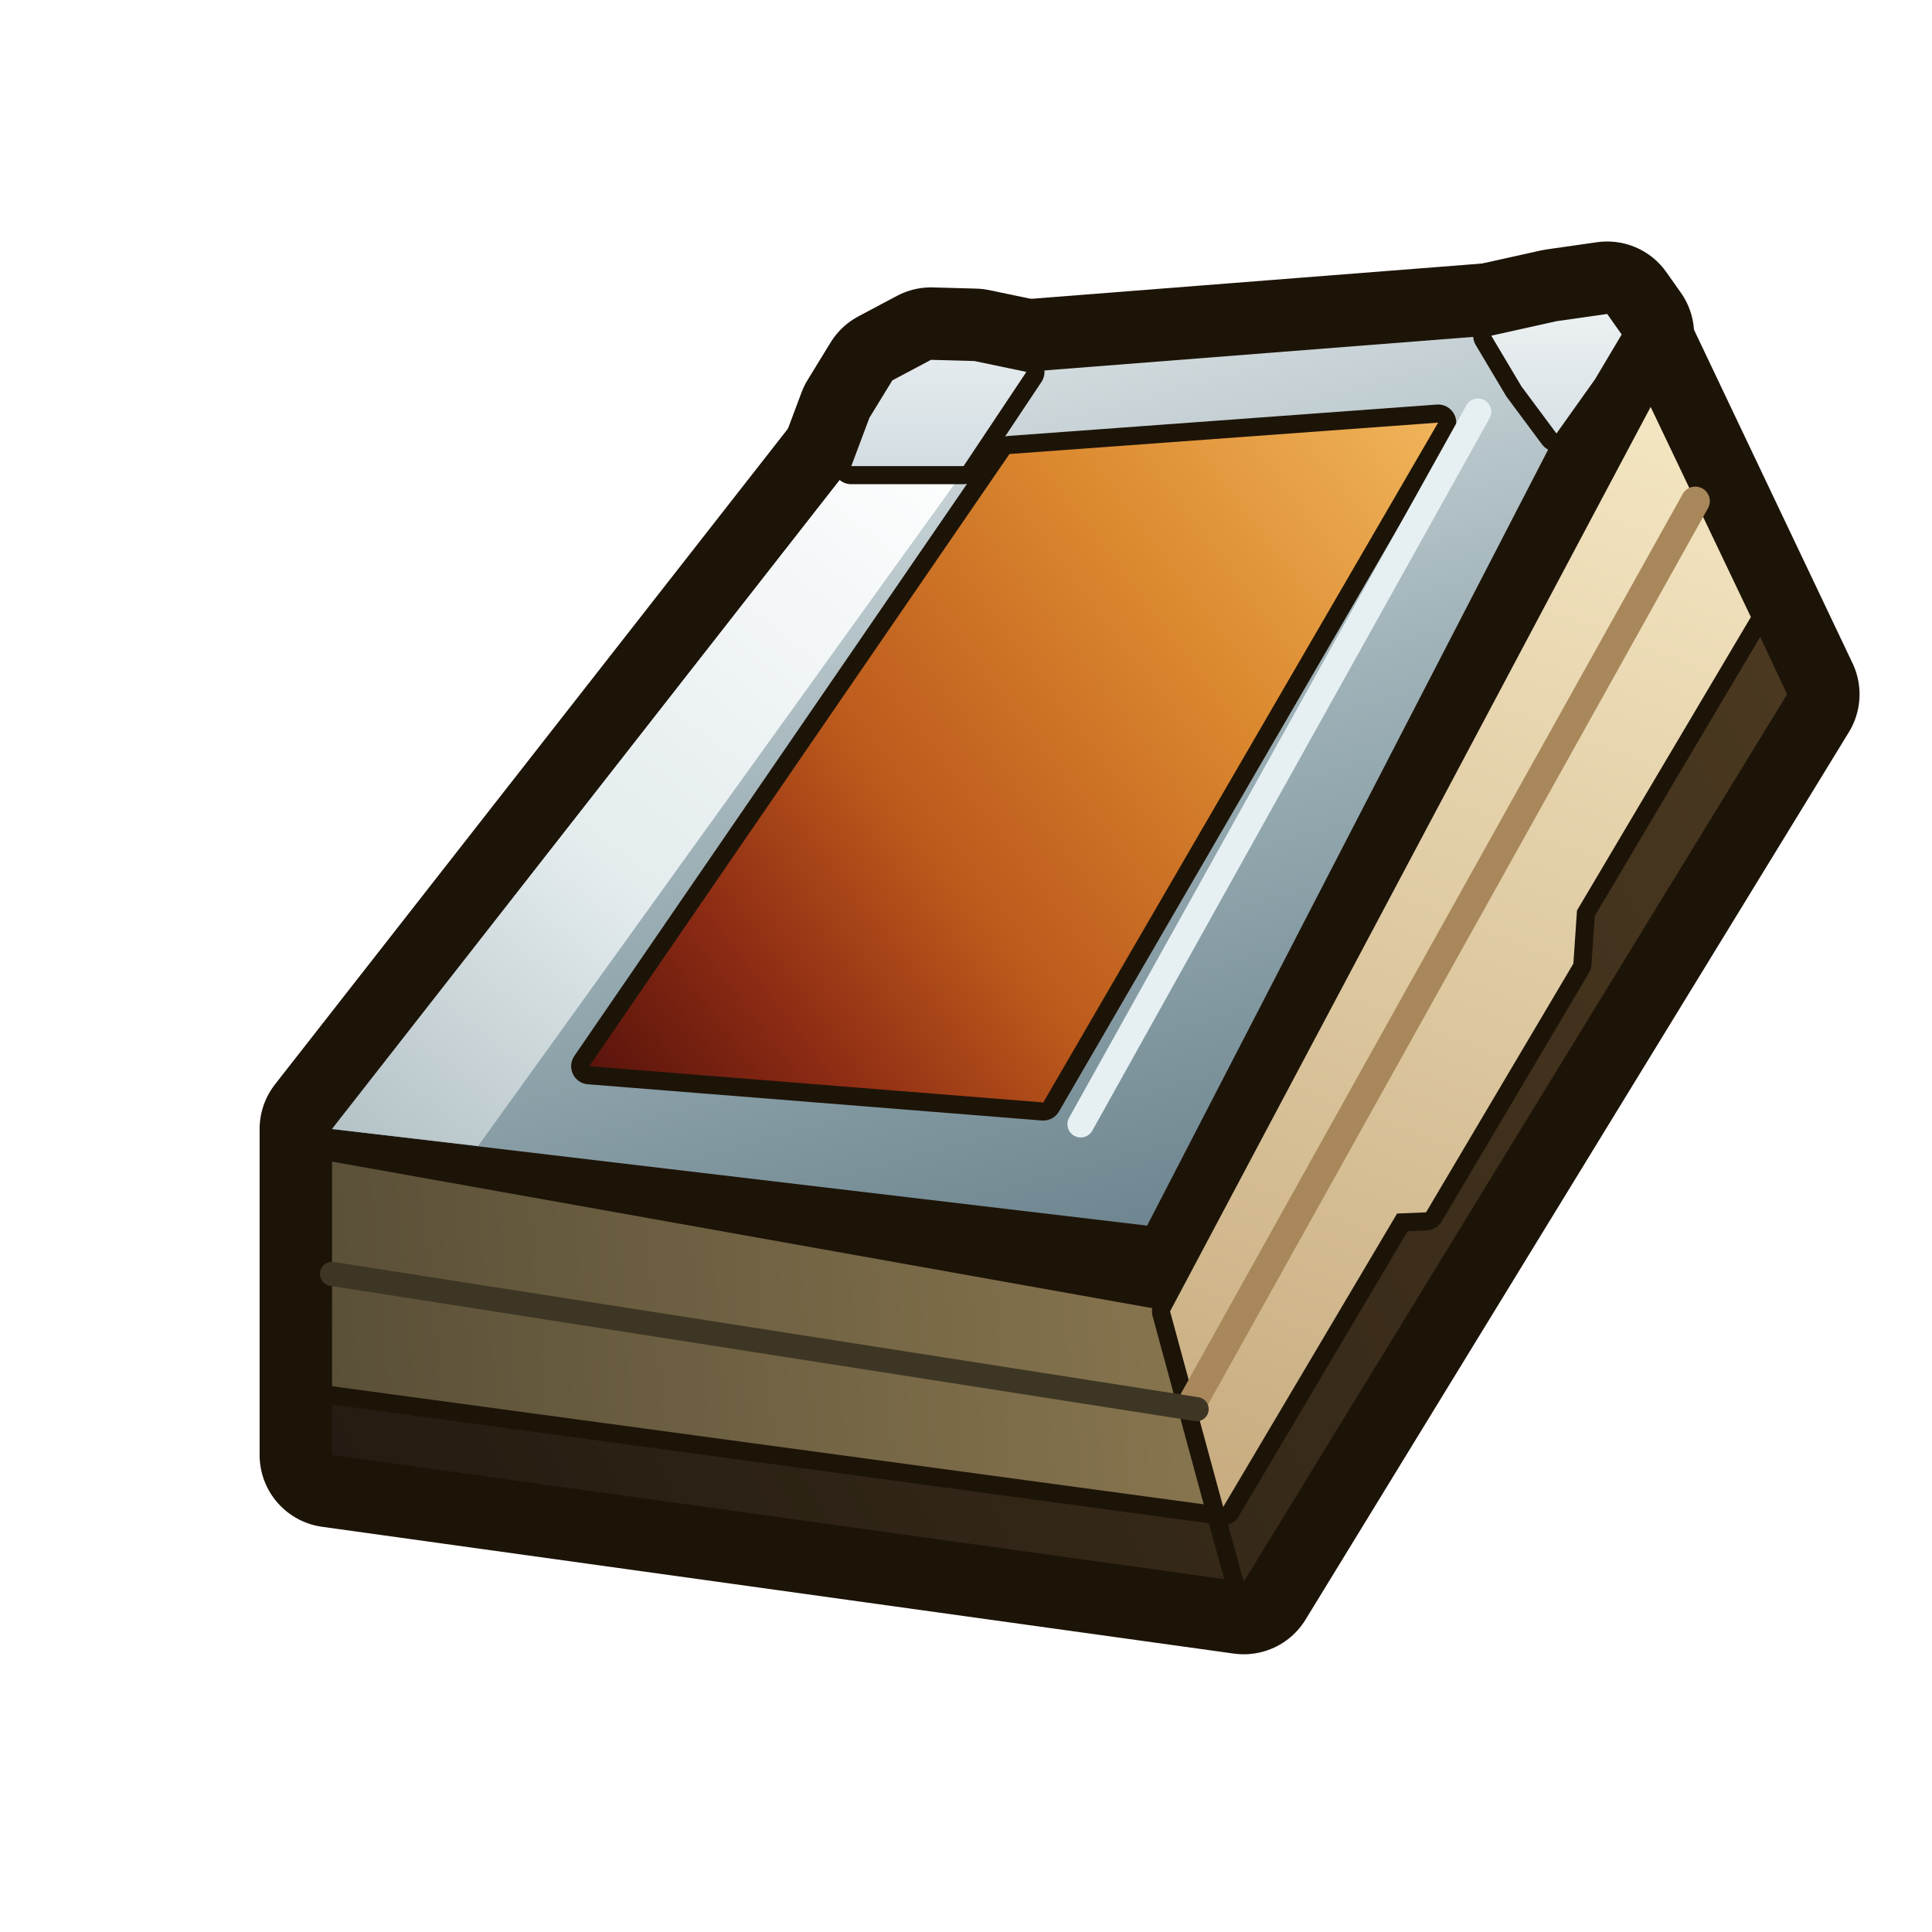
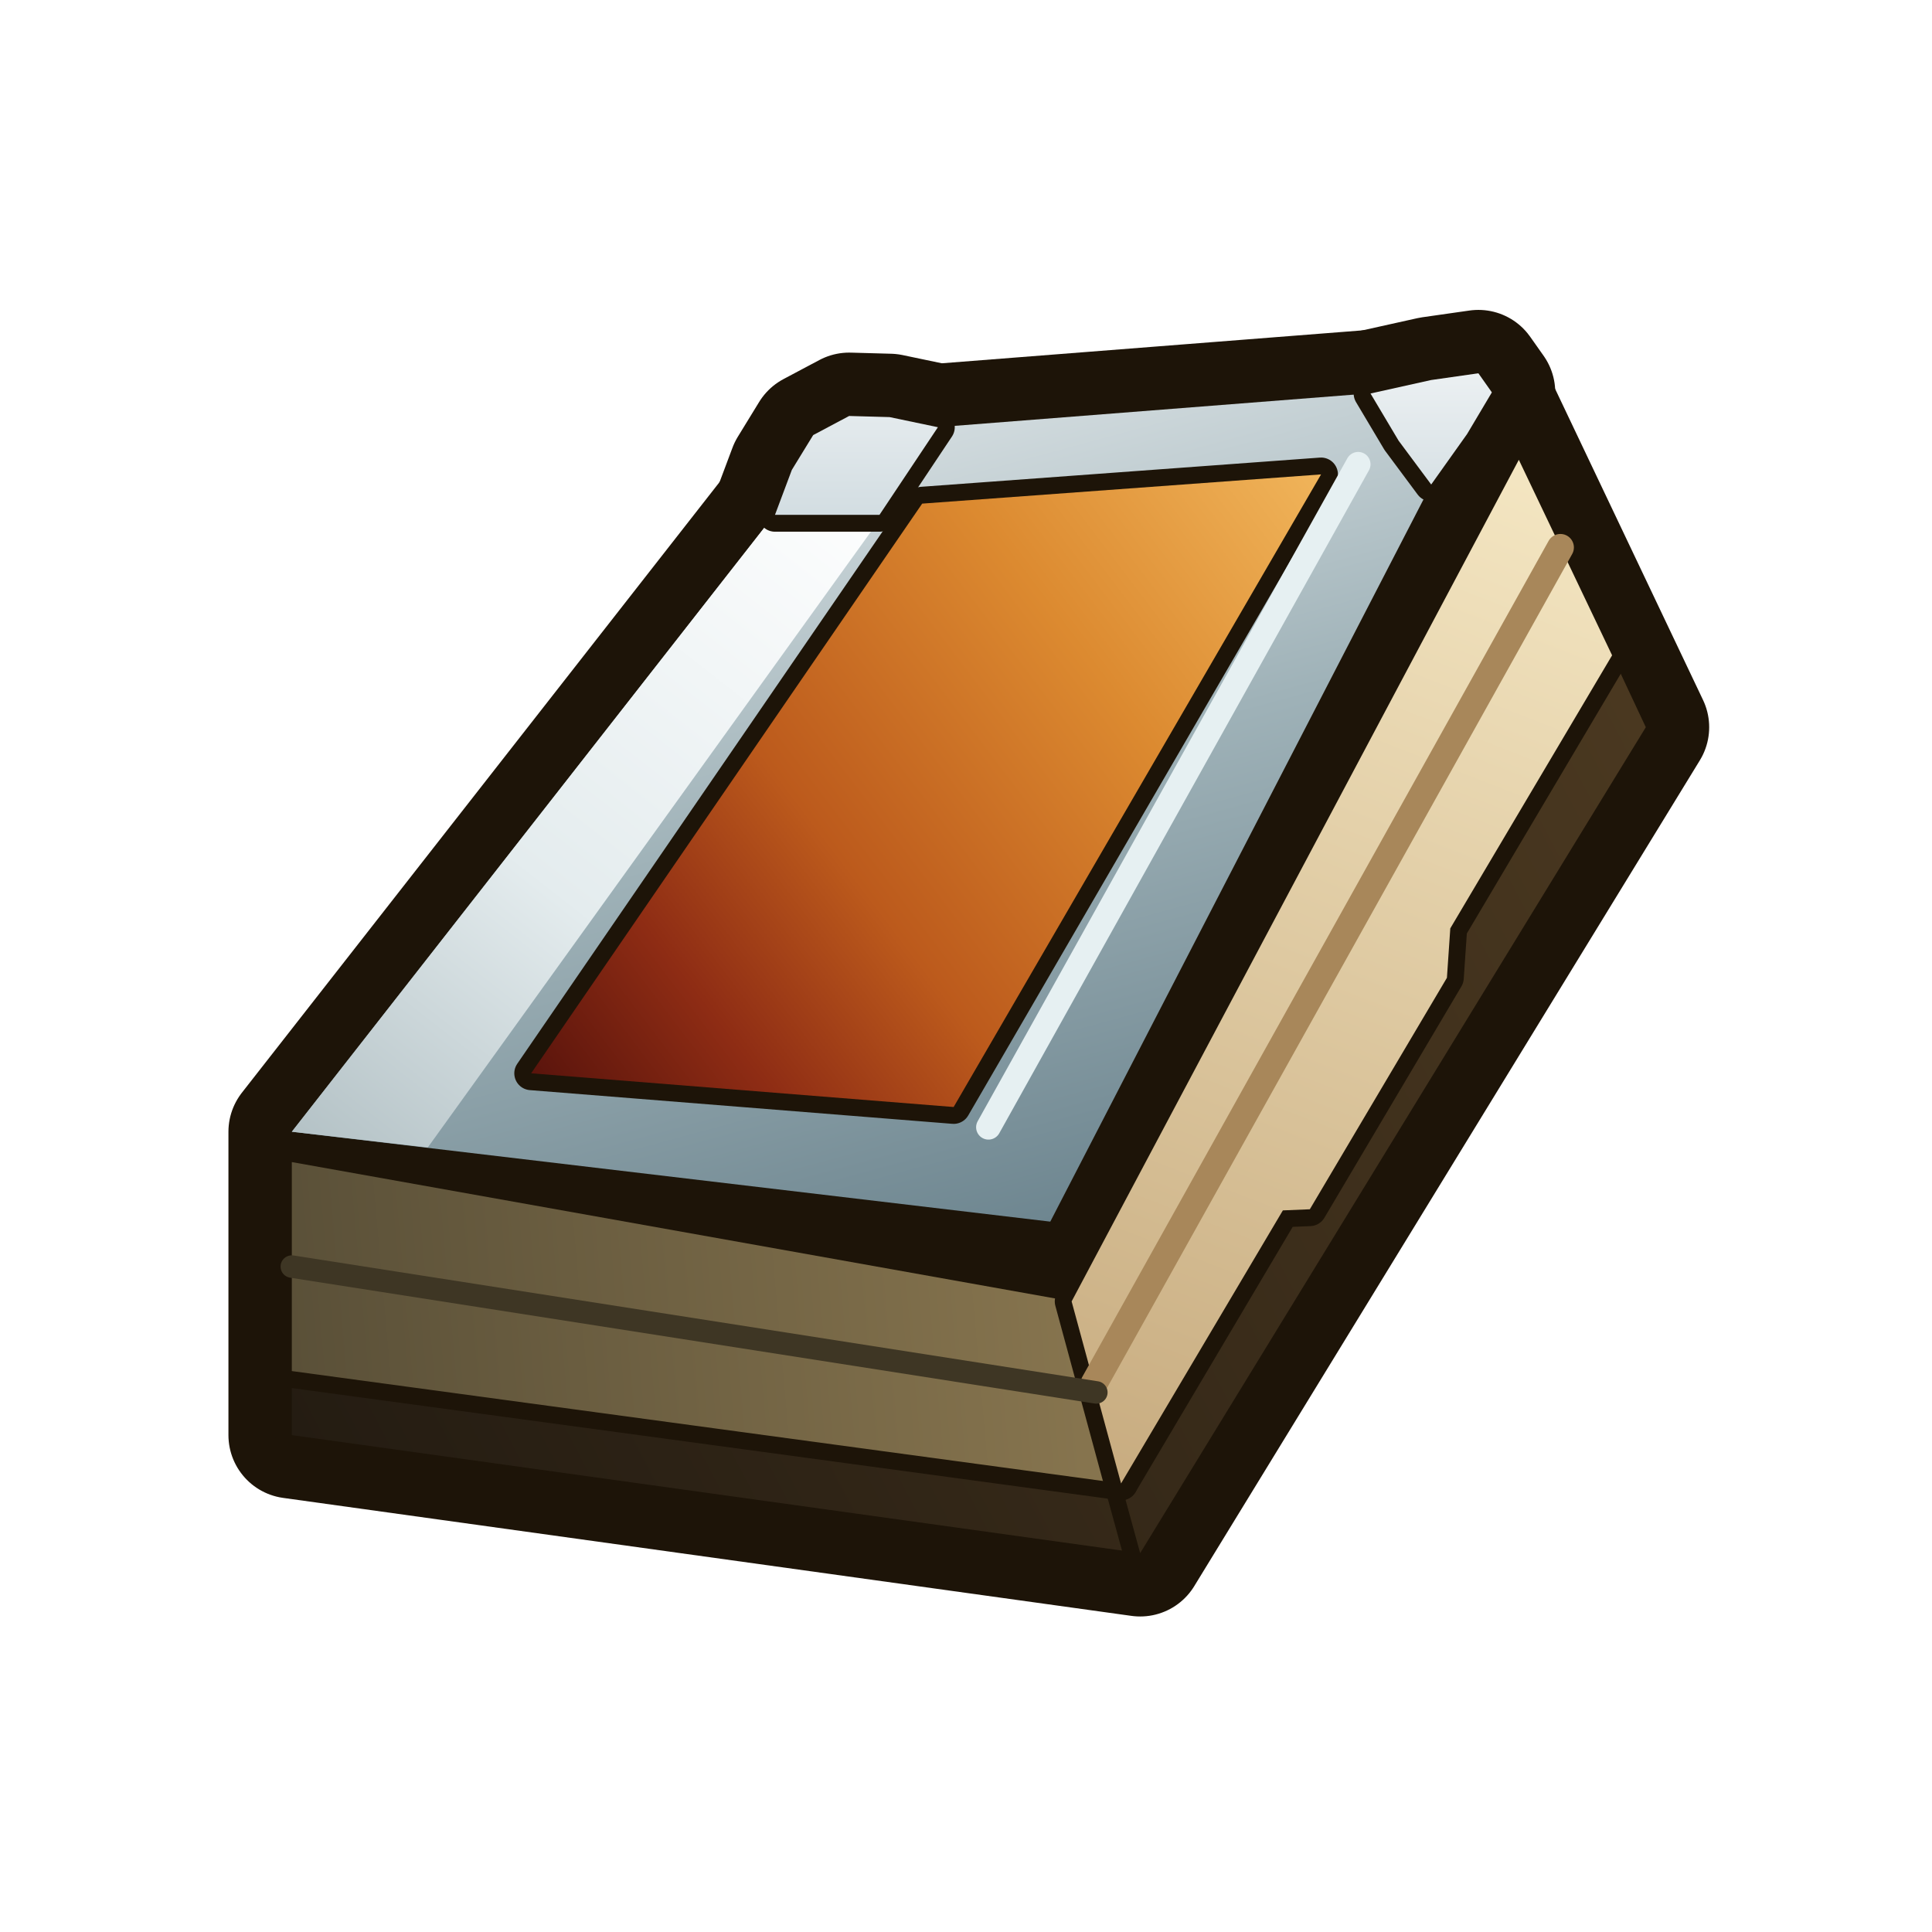
- <svg xmlns="http://www.w3.org/2000/svg" viewBox="0 0 16 16">
+ <svg xmlns="http://www.w3.org/2000/svg" viewBox="0.153 -0.722 17.194 17.194">
  <defs>
    <linearGradient id="skill-frame" gradientUnits="userSpaceOnUse" x1="7.6" y1="3.15" x2="9.5" y2="10.15">
      <stop offset="0" stop-color="#d4dde0" />
      <stop offset="0.45" stop-color="#9fb2b8" />
      <stop offset="1" stop-color="#6e8690" />
    </linearGradient>
    <linearGradient id="skill-rail" gradientUnits="userSpaceOnUse" x1="7.6" y1="3.15" x2="2.75" y2="9.35">
      <stop offset="0" stop-color="#ffffff" />
      <stop offset="0.6" stop-color="#e4ecee" />
      <stop offset="1" stop-color="#b4c2c6" />
    </linearGradient>
    <linearGradient id="skill-cap" gradientUnits="userSpaceOnUse" x1="0" y1="1.6" x2="0" y2="4.6">
      <stop offset="0" stop-color="#ffffff" />
      <stop offset="1" stop-color="#c4d2d8" />
    </linearGradient>
    <linearGradient id="skill-panel" gradientUnits="userSpaceOnUse" x1="11.91" y1="3.5" x2="4.88" y2="8.83">
      <stop offset="0" stop-color="#f0b45a" />
      <stop offset="0.3" stop-color="#dc8a30" />
      <stop offset="0.62" stop-color="#bc5a1c" />
      <stop offset="0.82" stop-color="#8e2c14" />
      <stop offset="1" stop-color="#5a140c" />
    </linearGradient>
    <linearGradient id="skill-fore" gradientUnits="userSpaceOnUse" x1="13.67" y1="3.37" x2="10.13" y2="12.48">
      <stop offset="0" stop-color="#f4e6c2" />
      <stop offset="1" stop-color="#c8ac80" />
    </linearGradient>
    <linearGradient id="skill-front" gradientUnits="userSpaceOnUse" x1="2.75" y1="11.48" x2="9.69" y2="10.86">
      <stop offset="0" stop-color="#5a5038" />
      <stop offset="1" stop-color="#86744e" />
    </linearGradient>
    <linearGradient id="skill-board" gradientUnits="userSpaceOnUse" x1="2.75" y1="12.05" x2="14.8" y2="5.75">
      <stop offset="0" stop-color="#241c12" />
      <stop offset="1" stop-color="#4a3820" />
    </linearGradient>
  </defs>
-   <path d="M7.6 3.15L13.35 2.7L14.8 5.75L10.3 13.1L2.75 12.05L2.75 9.35z" fill="#1d1408" stroke="#1d1408" stroke-width="1.2" stroke-linejoin="round" paint-order="stroke" />
-   <path d="M8.5 3.08L8.07 2.99L7.71 2.98L7.39 3.15L7.2 3.46L7.05 3.86L7.98 3.86z" fill="#1d1408" stroke="#1d1408" stroke-width="1.2" stroke-linejoin="round" paint-order="stroke" />
-   <path d="M12.35 2.78L12.89 2.66L13.31 2.6L13.43 2.77L13.21 3.14L12.89 3.59L12.6 3.2z" fill="#1d1408" stroke="#1d1408" stroke-width="1.2" stroke-linejoin="round" paint-order="stroke" />
+   <path d="M7.6 3.15L13.35 2.7L14.8 5.75L10.3 13.1L2.75 12.05L2.75 9.35z" fill="#1d1408" stroke="#1d1408" stroke-width="1.128" stroke-linejoin="round" paint-order="stroke" />
+   <path d="M8.5 3.08L8.07 2.99L7.71 2.98L7.39 3.15L7.2 3.46L7.05 3.86L7.98 3.86z" fill="#1d1408" stroke="#1d1408" stroke-width="1.128" stroke-linejoin="round" paint-order="stroke" />
+   <path d="M12.35 2.78L12.89 2.66L13.31 2.6L13.43 2.77L13.21 3.14L12.89 3.59L12.6 3.2z" fill="#1d1408" stroke="#1d1408" stroke-width="1.128" stroke-linejoin="round" paint-order="stroke" />
  <path d="M2.75 11.48L10.13 12.48L10.3 13.1L2.75 12.05z" fill="url(#skill-board)" stroke="#1d1408" stroke-width="0.3" stroke-linejoin="round" paint-order="stroke" />
  <path d="M10.13 12.48L14.5 5.11L14.8 5.75L10.3 13.1z" fill="url(#skill-board)" stroke="#1d1408" stroke-width="0.3" stroke-linejoin="round" paint-order="stroke" />
  <path d="M2.75 9.62L9.69 10.86L10.13 12.48L2.75 11.48z" fill="url(#skill-front)" stroke="#1d1408" stroke-width="0.3" stroke-linejoin="round" paint-order="stroke" />
  <path d="M13.67 3.37L9.69 10.86L10.13 12.48L11.57 10.05L11.81 10.04L13.03 7.98L13.06 7.54L14.5 5.11z" fill="url(#skill-fore)" stroke="#1d1408" stroke-width="0.3" stroke-linejoin="round" paint-order="stroke" />
  <path d="M14.04 4.15L9.89 11.59" fill="none" stroke="#a8875a" stroke-width="0.24" stroke-linecap="round" />
  <path d="M2.75 10.55L9.91 11.67" fill="none" stroke="#3e3624" stroke-width="0.2" stroke-linecap="round" />
  <path d="M7.6 3.15L13.35 2.7L9.5 10.15L2.75 9.35z" fill="url(#skill-frame)" stroke="#1d1408" stroke-width="0.35" stroke-linejoin="round" paint-order="stroke" />
  <path d="M7.6 3.15L8.58 3.07L3.96 9.49L2.75 9.35z" fill="url(#skill-rail)" />
  <path d="M8.36 3.76L11.91 3.5L8.64 9.13L4.88 8.83z" fill="url(#skill-panel)" stroke="#1d1408" stroke-width="0.3" stroke-linejoin="round" paint-order="stroke" />
  <path d="M12.24 3.41L8.95 9.31" fill="none" stroke="#e6f0f2" stroke-width="0.22" stroke-linecap="round" />
  <path d="M8.5 3.08L8.07 2.99L7.71 2.98L7.39 3.15L7.2 3.46L7.05 3.86L7.98 3.86z" fill="url(#skill-cap)" stroke="#1d1408" stroke-width="0.3" stroke-linejoin="round" paint-order="stroke" />
  <path d="M12.35 2.78L12.89 2.66L13.31 2.6L13.43 2.77L13.21 3.14L12.89 3.59L12.6 3.2z" fill="url(#skill-cap)" stroke="#1d1408" stroke-width="0.3" stroke-linejoin="round" paint-order="stroke" />
</svg>
